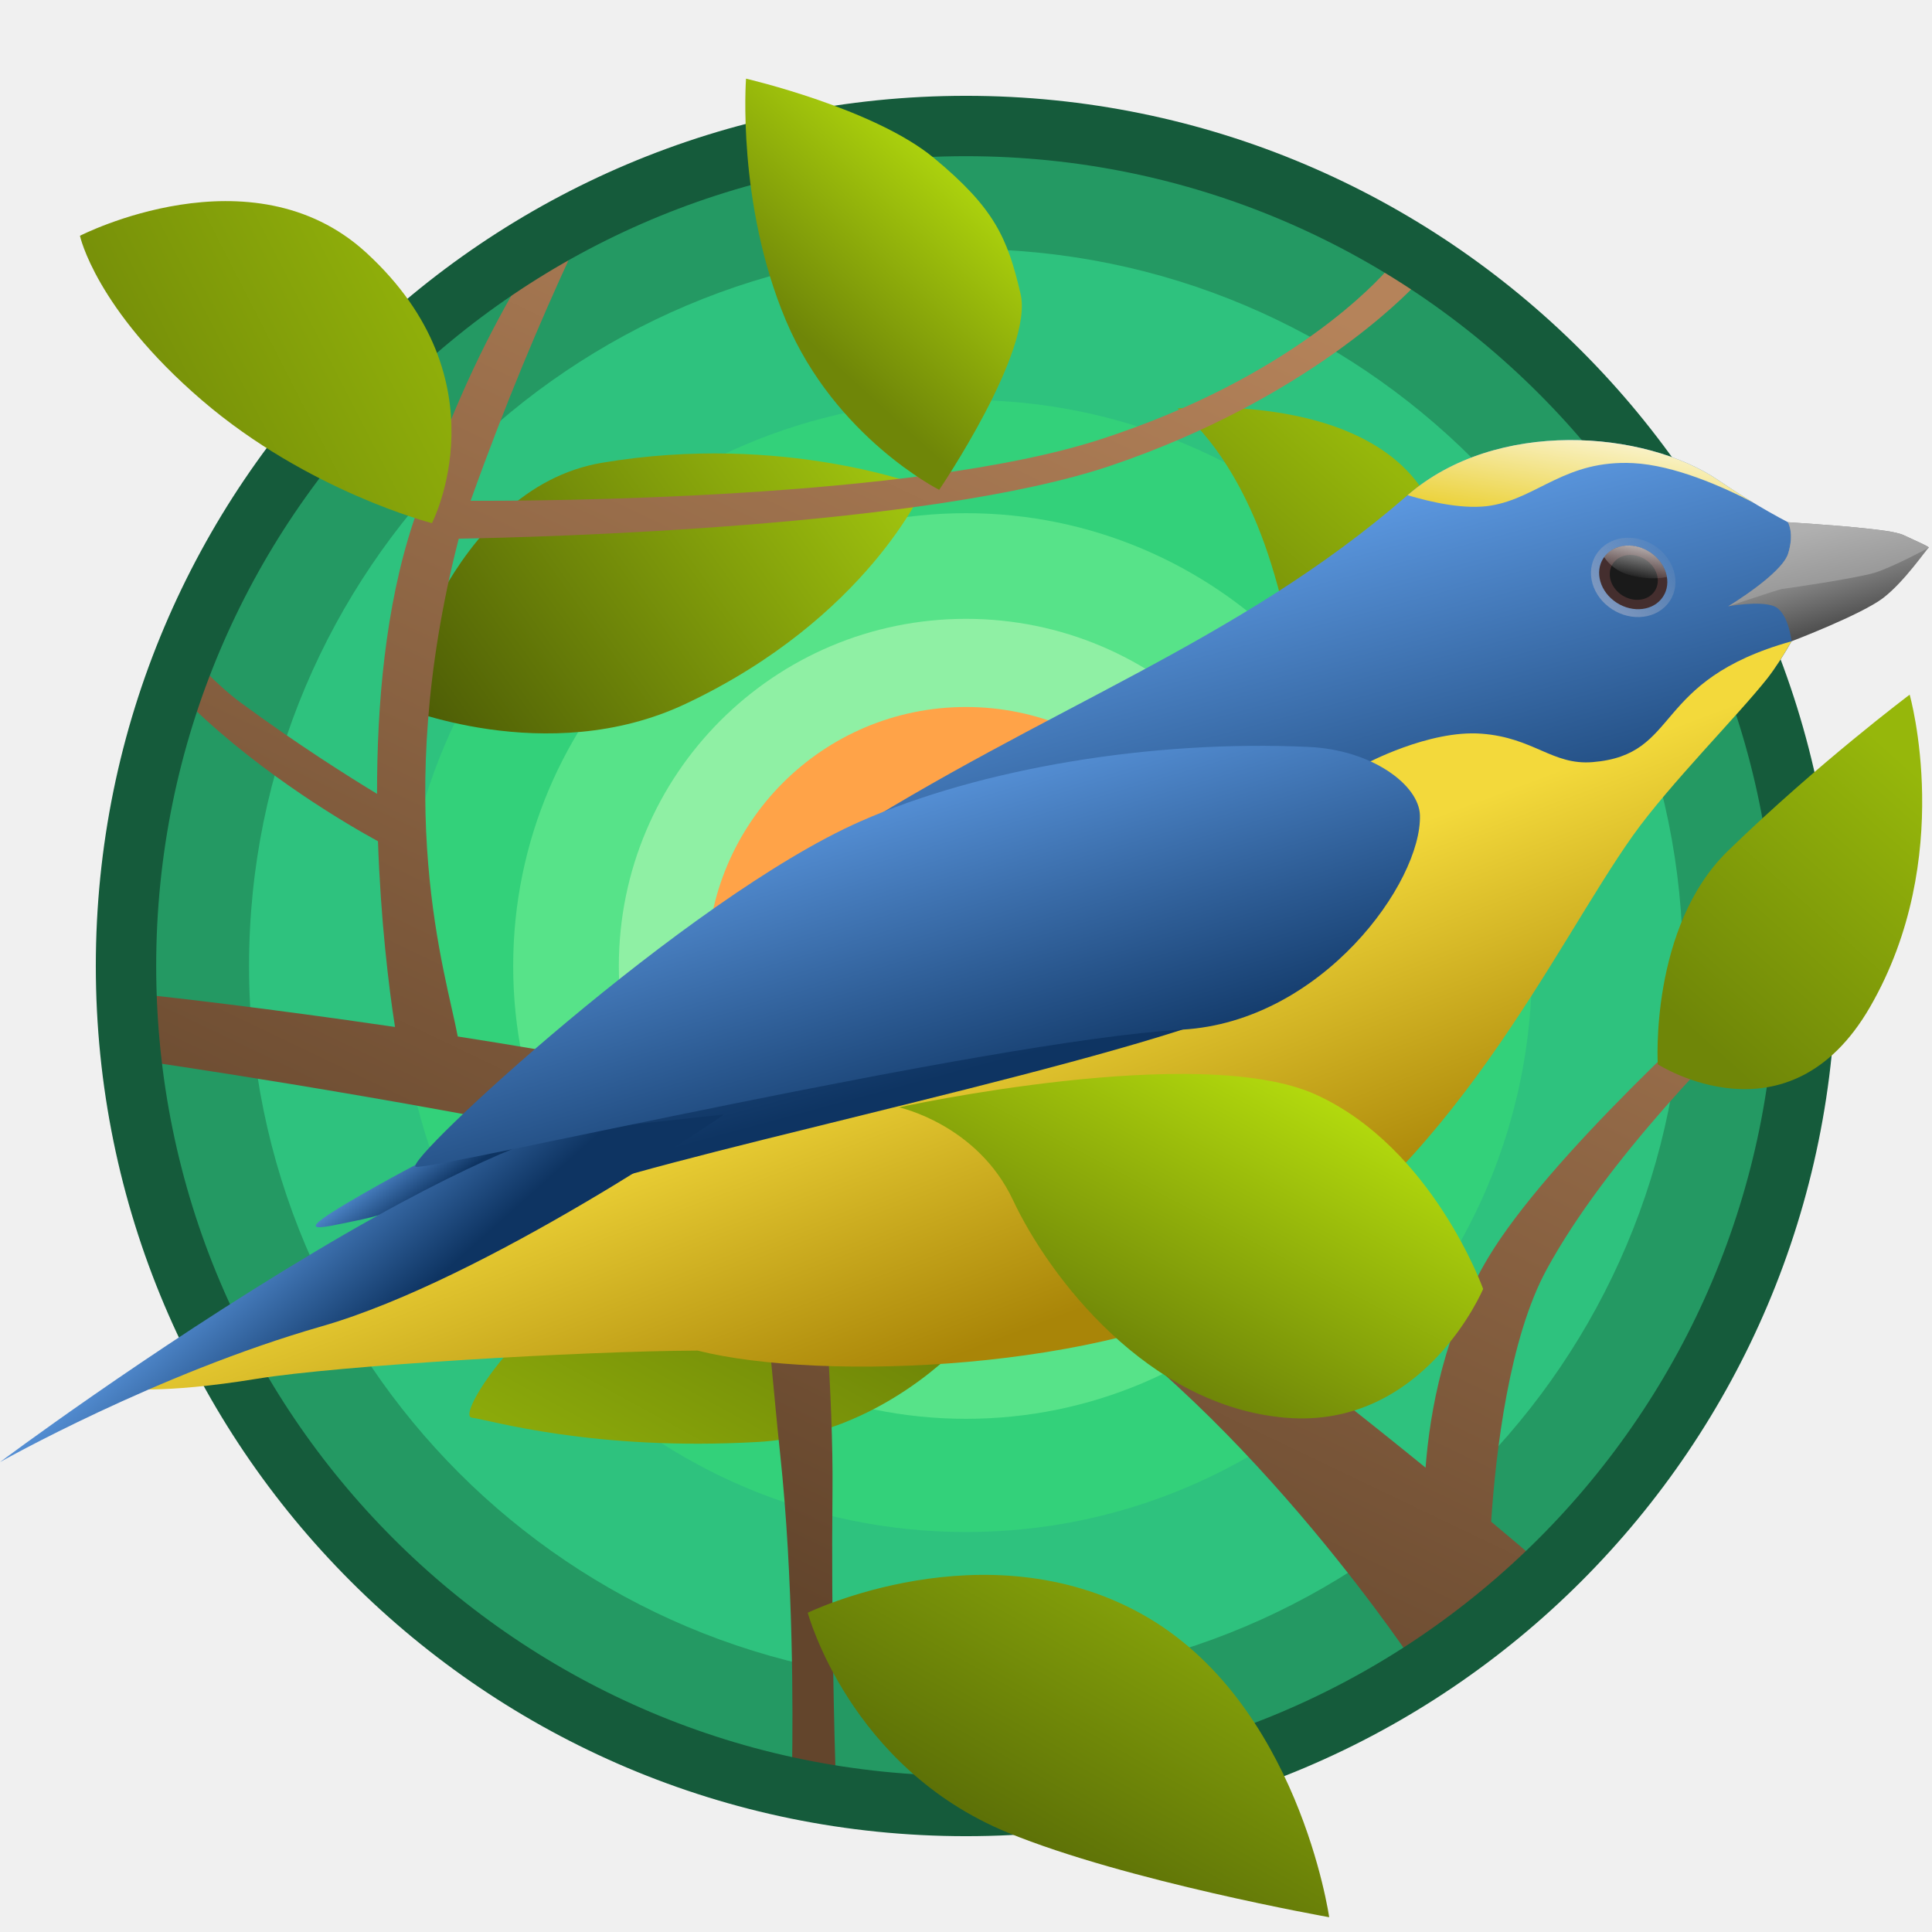
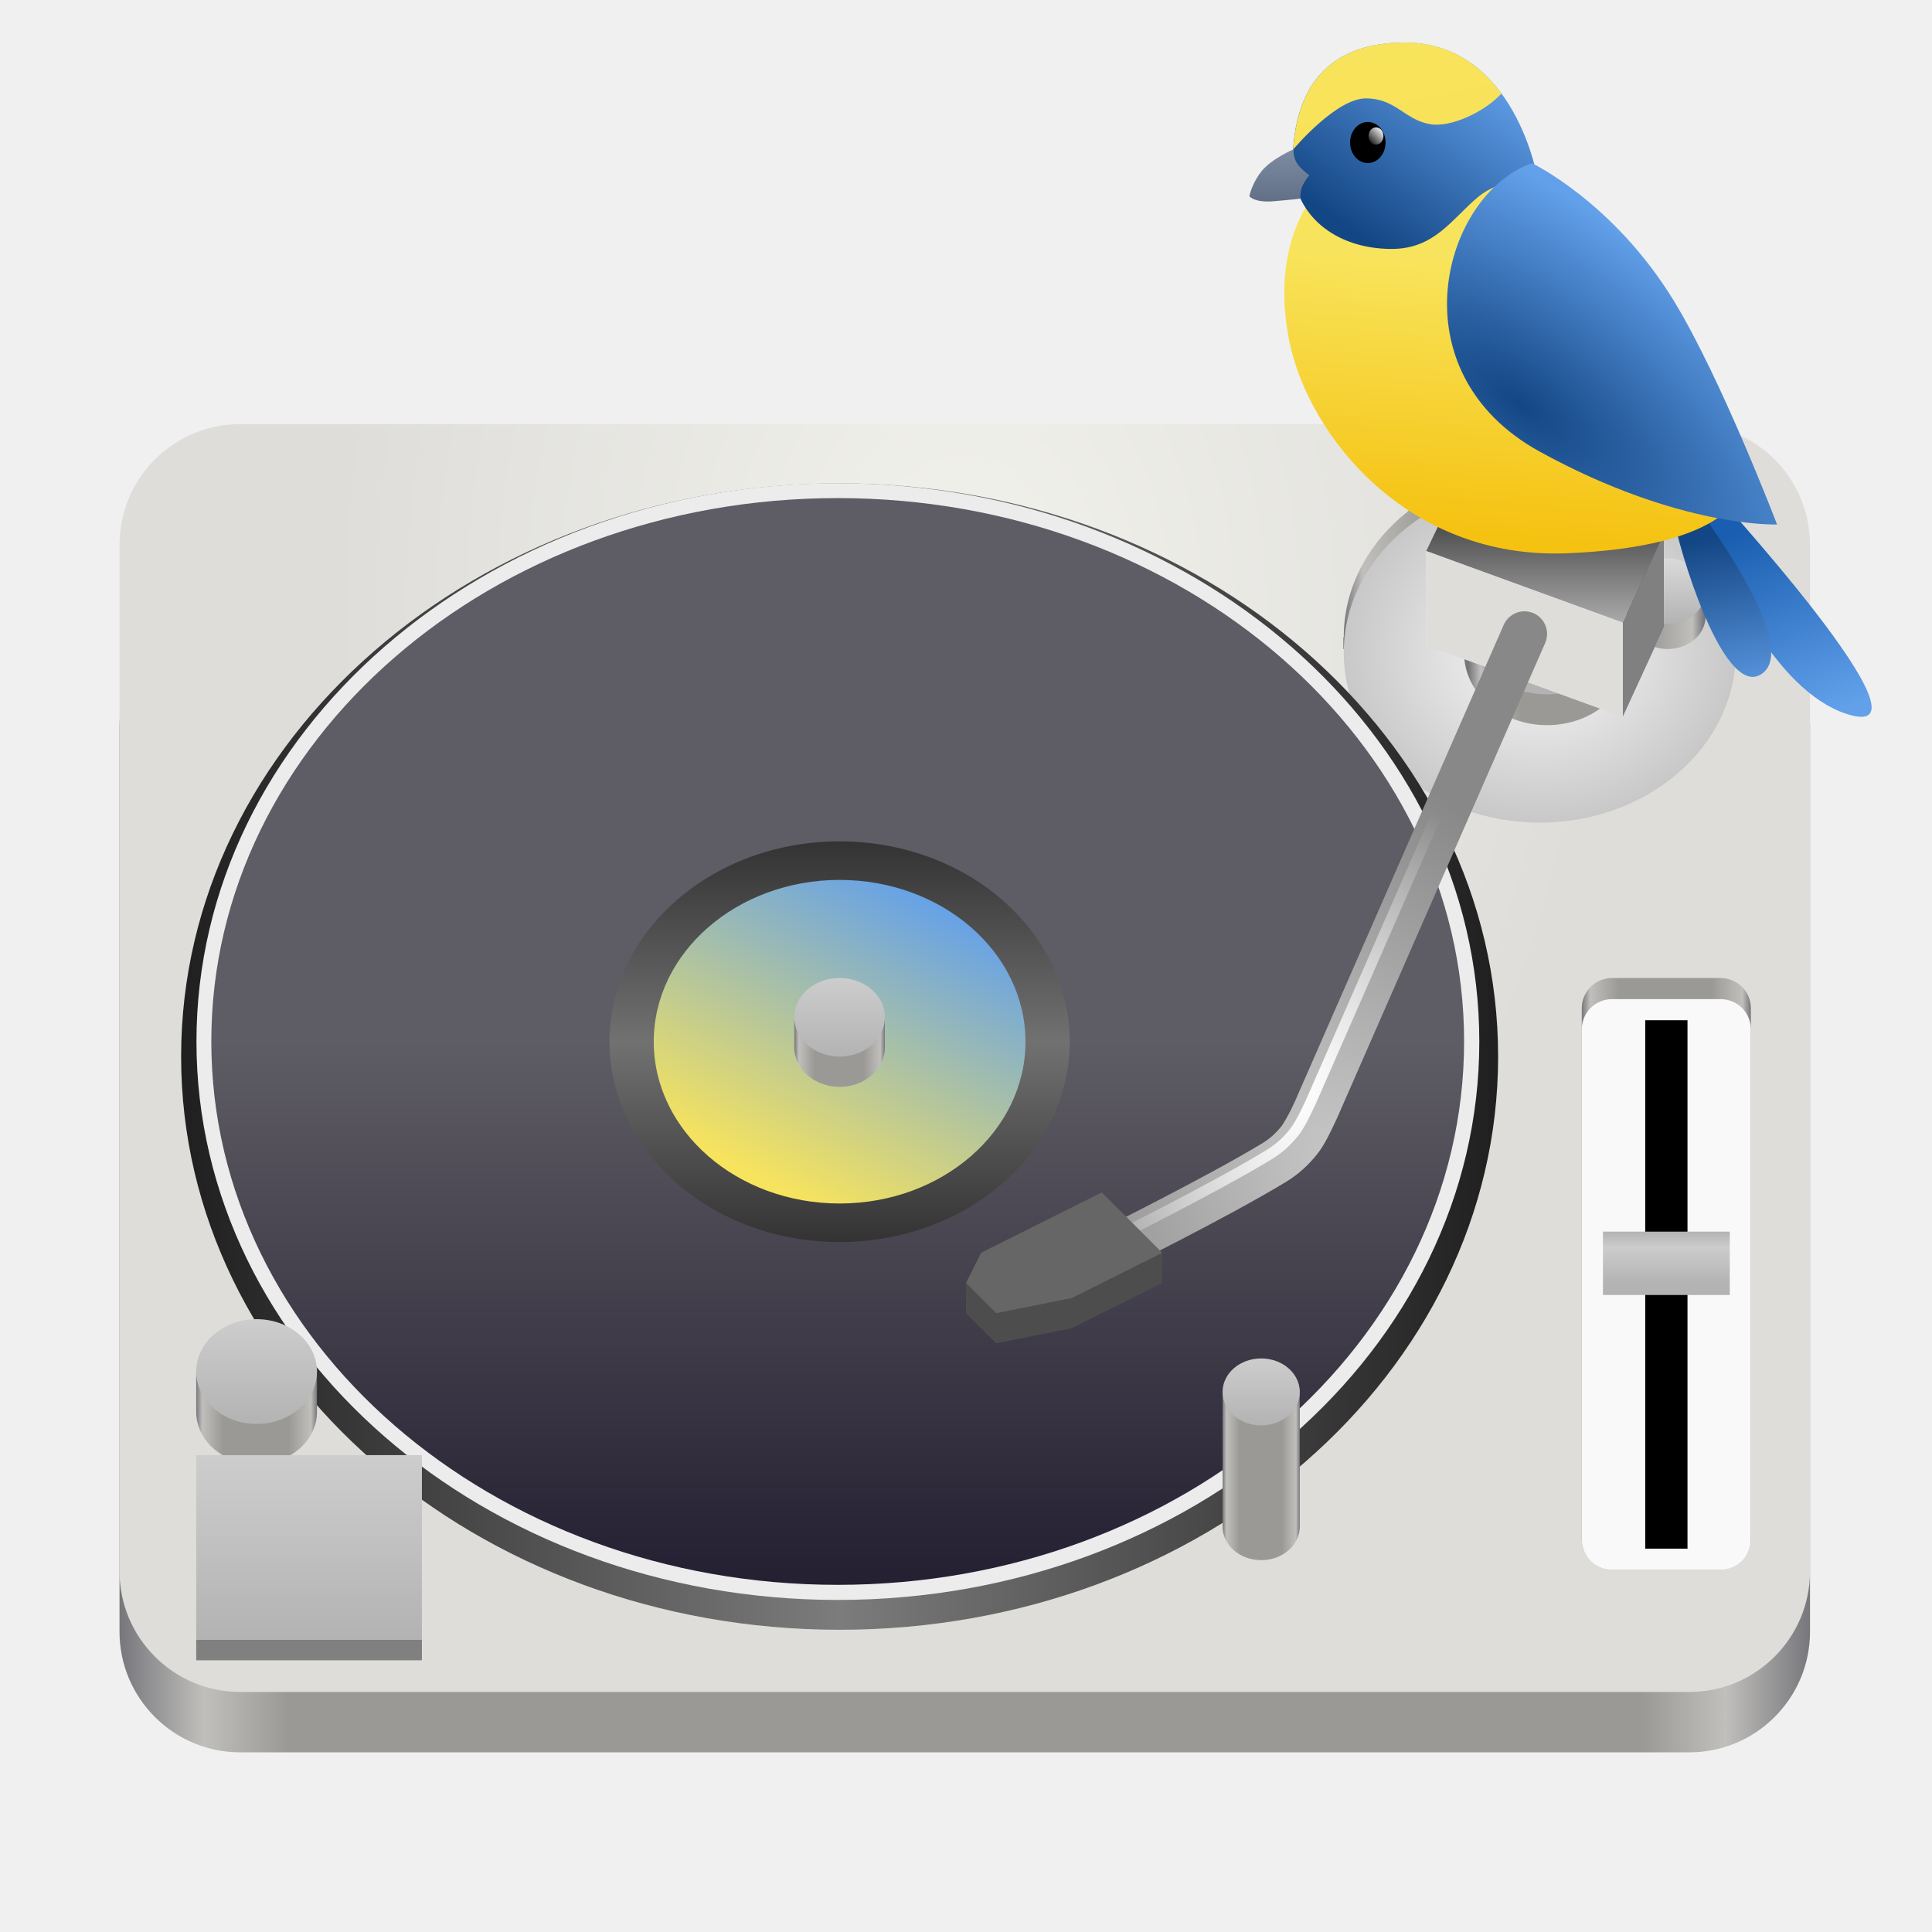
<svg xmlns="http://www.w3.org/2000/svg" xmlns:xlink="http://www.w3.org/1999/xlink" height="128px" viewBox="0 0 128 128" width="128px">
-   <linearGradient id="a" gradientUnits="userSpaceOnUse" x1="26.274" x2="54.781" y1="46.735" y2="26.232">
-     <stop offset="0" stop-color="#4b5a05" />
-     <stop offset="1" stop-color="#9fc20e" />
-   </linearGradient>
-   <linearGradient id="b" gradientUnits="userSpaceOnUse">
-     <stop offset="0" stop-color="#6f8608" />
-     <stop offset="1" stop-color="#96b70b" />
-   </linearGradient>
-   <linearGradient id="c" x1="78.011" x2="89.377" xlink:href="#b" y1="41.666" y2="28.582" />
-   <linearGradient id="d" x1="42.799" x2="30.948" xlink:href="#b" y1="79.362" y2="101.046" />
-   <linearGradient id="e" gradientTransform="matrix(0.812882 0 0 0.810828 -200.196 -44.96324)" gradientUnits="userSpaceOnUse" x1="287.578" x2="336.795" y1="174.523" y2="72.116">
-     <stop offset="0" stop-color="#63452c" />
-     <stop offset="1" stop-color="#b5835a" />
-   </linearGradient>
-   <linearGradient id="f" gradientUnits="userSpaceOnUse">
-     <stop offset="0" stop-color="#0e3462" />
-     <stop offset="1" stop-color="#62a0ea" />
-   </linearGradient>
-   <linearGradient id="g" x1="69.679" x2="61.444" xlink:href="#f" y1="69.421" y2="38.869" />
-   <linearGradient id="h" gradientUnits="userSpaceOnUse" x1="97.078" x2="98.218" y1="33.561" y2="27.258">
-     <stop offset="0" stop-color="#ecd33f" />
-     <stop offset="1" stop-color="#faf4d1" />
-   </linearGradient>
-   <linearGradient id="i" gradientUnits="userSpaceOnUse" x1="70.75" x2="62.88" y1="87.085" y2="66.194">
-     <stop offset="0" stop-color="#a98508" />
-     <stop offset="1" stop-color="#f3d93b" />
-   </linearGradient>
-   <linearGradient id="j" gradientUnits="userSpaceOnUse" x1="120.892" x2="119.897" y1="41.597" y2="38.149">
-     <stop offset="0" stop-color="#505050" />
-     <stop offset="1" stop-color="#8a8a8a" />
-   </linearGradient>
-   <linearGradient id="k" gradientUnits="userSpaceOnUse" x1="122.874" x2="122.094" y1="38.254" y2="34.598">
-     <stop offset="0" stop-color="#999999" />
-     <stop offset="1" stop-color="#b0b0b0" />
-   </linearGradient>
-   <linearGradient id="l" gradientUnits="userSpaceOnUse" x1="354.412" x2="355.494" y1="-144.493" y2="-153.372">
-     <stop offset="0" stop-color="#889ec3" />
-     <stop offset="1" stop-color="#8fa1bc" stop-opacity="0" />
-   </linearGradient>
-   <linearGradient id="m" gradientUnits="userSpaceOnUse" x1="108.497" x2="108.06" y1="36.116" y2="38.308">
-     <stop offset="0" stop-color="#f9f9f9" stop-opacity="0.631" />
-     <stop offset="1" stop-color="#f9f9f9" stop-opacity="0" />
-   </linearGradient>
-   <linearGradient id="n" x1="28.721" x2="26.149" xlink:href="#f" y1="79.202" y2="75.719" />
-   <linearGradient id="o" x1="33.801" x2="25.725" xlink:href="#f" y1="80.388" y2="71.355" />
-   <linearGradient id="p" x1="72.66" x2="65.007" xlink:href="#f" y1="72.685" y2="46.95" />
-   <linearGradient id="q" x1="0.288" x2="25.834" xlink:href="#b" y1="19.66" y2="6.576" />
-   <linearGradient id="r" gradientUnits="userSpaceOnUse" x1="49.377" x2="61.257" y1="18.832" y2="5.748">
-     <stop offset="0" stop-color="#6f8608" />
-     <stop offset="1" stop-color="#b8e10e" />
-   </linearGradient>
-   <linearGradient id="s" gradientUnits="userSpaceOnUse" x1="77.381" x2="87.186" y1="91.265" y2="72.523">
-     <stop offset="0" stop-color="#6f8608" />
-     <stop offset="1" stop-color="#b2d90d" />
-   </linearGradient>
-   <linearGradient id="t" gradientTransform="matrix(0.651063 0.492057 -0.492057 0.651063 -65.92867 -211.2871)" x1="391.489" x2="393.798" xlink:href="#b" y1="142.797" y2="114.998" />
-   <linearGradient id="u" gradientUnits="userSpaceOnUse" x1="64.738" x2="83.23" y1="127.185" y2="94.947">
-     <stop offset="0" stop-color="#506106" />
-     <stop offset="1" stop-color="#a1c40c" />
-   </linearGradient>
-   <path d="m 119.652 64 c 0 30.734 -24.918 55.652 -55.652 55.652 s -55.652 -24.918 -55.652 -55.652 s 24.918 -55.652 55.652 -55.652 s 55.652 24.918 55.652 55.652 z m 0 0" fill="#249963" />
-   <path d="m 102.176 64.176 c 0 20.988 -17.012 38 -38 38 c -20.984 0 -38 -17.012 -38 -38 c 0 -20.984 17.016 -38 38 -38 c 20.988 0 38 17.016 38 38 z m 0 0" fill="#2ec27e" />
-   <path d="m 111.5 64 c 0 26.234 -21.266 47.5 -47.5 47.5 s -47.5 -21.266 -47.5 -47.5 s 21.266 -47.5 47.5 -47.5 s 47.5 21.266 47.5 47.5 z m 0 0" fill="#2ec27e" />
-   <path d="m 101.5 64 c 0 20.711 -16.789 37.5 -37.5 37.5 s -37.5 -16.789 -37.5 -37.5 s 16.789 -37.5 37.5 -37.5 s 37.5 16.789 37.5 37.5 z m 0 0" fill="#33d17a" />
-   <path d="m 94 64 c 0 16.57 -13.43 30 -30 30 s -30 -13.43 -30 -30 s 13.43 -30 30 -30 s 30 13.43 30 30 z m 0 0" fill="#57e389" />
-   <path d="m 87 64 c 0 12.703 -10.297 23 -23 23 s -23 -10.297 -23 -23 s 10.297 -23 23 -23 s 23 10.297 23 23 z m 0 0" fill="#8ff0a4" />
-   <path d="m 81.16 64 c 0 9.477 -7.684 17.16 -17.16 17.16 s -17.16 -7.684 -17.16 -17.16 s 7.684 -17.16 17.16 -17.16 s 17.16 7.684 17.16 17.16 z m 0 0" fill="#ffa348" />
-   <path d="m 65.449 64 c 0 0.801 -0.648 1.449 -1.449 1.449 c -0.801 0 -1.449 -0.648 -1.449 -1.449 s 0.648 -1.449 1.449 -1.449 c 0.801 0 1.449 0.648 1.449 1.449 z m 0 0" stroke="#000000" stroke-linecap="square" stroke-width="0.518" />
-   <path d="m 26.273 46.734 s 3.383 -14.359 13.633 -16.078 c 12.051 -2.023 21.316 1.594 21.316 1.594 s -3.77 8.707 -15.801 14.383 c -9.211 4.344 -19.148 0.102 -19.148 0.102 z m 0 0" fill="url(#a)" />
-   <path d="m 78.012 27.062 s 3.605 2.449 6.008 9.68 c 2.402 7.234 3.883 19.605 3.883 19.605 s 8.805 -7.82 7.844 -19.359 c -0.961 -11.539 -17.734 -9.926 -17.734 -9.926 z m 0 0" fill="url(#c)" />
-   <path d="m 63.734 89.012 s -9.555 -10.441 -18.664 -7.379 c -9.105 3.062 -15.012 12.133 -13.82 12.289 c 1.188 0.152 8.051 2.238 19.004 1.609 c 8.059 -0.461 13.48 -6.52 13.48 -6.52 z m 0 0" fill="url(#d)" />
-   <path d="m 37.844 16.848 c -1.258 0.699 -2.488 1.441 -3.684 2.234 c -2.035 3.574 -4.289 7.977 -6.797 15.574 c -1.832 5.555 -2.391 12.02 -2.383 17.938 c -1.723 -1.043 -5.246 -3.25 -9.07 -6.07 c -0.777 -0.578 -1.551 -1.285 -2.309 -2.047 c -0.309 0.785 -0.574 1.59 -0.844 2.391 c 4.723 4.539 10.344 7.809 12.285 8.867 c 0.176 5.141 0.707 9.641 1.129 12.305 c -8.816 -1.293 -15.047 -1.98 -16.219 -2.105 c 0.051 1.508 0.16 3.004 0.332 4.477 c 2.781 0.41 21.746 3.25 37.547 6.906 c 2.766 3.172 2.973 10.75 3.855 18.996 c 0.891 8.316 0.844 17.34 0.793 20.625 c 0.949 0.207 1.91 0.391 2.879 0.551 c -0.062 -2.086 -0.293 -10.09 -0.203 -18.762 c 0.059 -5.836 -0.633 -15.609 -1.312 -19.871 c 3.977 1.098 7.562 2.262 10.355 3.473 c 14.188 6.152 26.973 24.191 29.141 27.344 c 2.961 -1.895 5.727 -4.066 8.258 -6.484 c -0.762 -0.652 -1.109 -0.961 -2.805 -2.375 c 0.316 -4.695 1.195 -12.152 3.68 -16.715 c 3.922 -7.203 11.699 -15.09 15.836 -19.027 c 0.008 -0.316 0.027 -0.629 0.027 -0.945 c 0 -0.539 -0.027 -1.066 -0.043 -1.602 c -5 4.406 -15.738 14.234 -19.664 20.746 c -2.926 4.855 -3.895 10.215 -4.18 13.965 c -7.59 -6.18 -18.508 -14.656 -26.586 -19.129 c -7.336 -4.059 -23.859 -7.305 -37.535 -9.438 c -0.781 -4.199 -4.457 -15.312 0.051 -32.926 c 0.004 -0.02 0.012 -0.039 0.016 -0.055 c 5.344 -0.094 31.133 -0.75 43.215 -4.844 c 12.883 -4.367 19.57 -11.328 20.18 -11.98 c -0.582 -0.379 -1.168 -0.754 -1.766 -1.113 c -0.715 0.832 -6.504 7.289 -19.188 11.379 c -12.34 3.98 -37.27 4.062 -41.656 4.047 c 2.309 -6.457 4.586 -11.828 6.664 -16.328 z m 0 0" fill="url(#e)" />
-   <path d="m 119.652 64 c 0 30.734 -24.918 55.652 -55.652 55.652 s -55.652 -24.918 -55.652 -55.652 s 24.918 -55.652 55.652 -55.652 s 55.652 24.918 55.652 55.652 z m 0 0" fill="none" stroke="#155b3b" stroke-linecap="square" stroke-width="4" />
-   <path d="m 55.156 55.883 c -18.871 12.086 -33.711 29.957 -33.711 29.957 s 16.004 -1.578 23.387 1.133 c 7.387 2.707 12.984 2.699 25.918 0.113 c 12.031 -2.406 18.727 -7.094 24.77 -13.367 c 6.043 -6.27 8.105 -15.48 10.793 -18.684 c 3.008 -3.594 8.898 -7.695 10.77 -10.082 c 2.285 -2.91 4.723 -8.875 4.723 -8.875 s -3.047 -0.918 -7.949 -4.258 c -4.879 -3.324 -14.742 -4.109 -20.613 0.996 c -11.301 9.832 -23.949 14.016 -38.086 23.066 z m 0 0" fill="url(#g)" />
-   <path d="m 103.922 29.156 c -3.805 0.027 -7.73 1.105 -10.664 3.652 c 1.656 0.496 3.844 0.973 5.543 0.684 c 3.125 -0.531 4.918 -3.031 9.402 -2.809 c 2.734 0.141 5.938 1.559 8.023 2.648 c -0.734 -0.441 -1.512 -0.926 -2.371 -1.512 c -2.438 -1.66 -6.125 -2.688 -9.934 -2.664 z m 14.508 5.43 c 0.004 0 0.023 0.012 0.023 0.012 c -0.008 -0.004 -0.016 -0.012 -0.023 -0.012 z m 0 0" fill="url(#h)" />
-   <path d="m 118.691 42.488 c -9.367 2.625 -7.262 7.512 -13.168 8.004 c -2.676 0.223 -3.895 -1.621 -7.371 -1.883 c -3.477 -0.266 -7.695 2.008 -7.695 2.008 s 3.176 1.02 2.977 3.863 c -0.203 2.84 -3.488 7.68 -8.922 11.219 c -5.438 3.535 -33.883 9.379 -44.746 12.684 c -10.809 3.289 -18.207 7.41 -18.277 7.449 c 0 0 -0.004 0.004 -0.008 0.008 c 0.027 0 1.211 0.031 2.824 0.09 c -1.754 0.57 -5.094 1.652 -5.094 1.652 l -11.086 4.383 s 2.465 0.434 8.918 -0.621 c 5.273 -0.863 21.445 -1.832 29.176 -1.863 c 8.254 2.082 27.164 1.305 36.746 -4.18 c 13.305 -7.609 19.977 -22.582 25.238 -29.969 c 2.41 -3.379 7.004 -7.992 8.879 -10.379 c 0.539 -0.688 1.086 -1.555 1.609 -2.465 z m 0 0" fill="url(#i)" />
-   <path d="m 118.453 34.598 s 3.242 0.211 4.578 0.352 c 1.332 0.141 2.574 0.254 3.141 0.527 c 0.562 0.273 1.734 0.77 1.613 0.812 c -0.117 0.043 -1.578 2.223 -3.02 3.328 c -1.441 1.105 -6.07 2.871 -6.07 2.871 s -0.207 -1.977 -1.191 -2.336 c -0.98 -0.359 -3 0.016 -3 0.016 s 3.535 -2.125 3.965 -3.492 c 0.426 -1.367 -0.016 -2.078 -0.016 -2.078 z m 0 0" fill="url(#j)" />
-   <path d="m 118.453 34.598 s 0.441 0.711 0.016 2.078 c -0.43 1.367 -3.965 3.492 -3.965 3.492 s 3.434 -1.145 3.543 -1.145 c 0.113 0 4.926 -0.707 6.141 -1.074 c 1.215 -0.371 3.598 -1.66 3.598 -1.66 v -0.02 c -0.074 -0.105 -1.098 -0.543 -1.613 -0.793 c -0.566 -0.273 -1.809 -0.383 -3.141 -0.527 c -1.336 -0.141 -4.578 -0.352 -4.578 -0.352 z m 0 0" fill="url(#k)" />
-   <path d="m 357.829 -148.931 c -0.001 1.356 -1.286 2.458 -2.88 2.459 c -1.586 0.001 -2.877 -1.102 -2.872 -2.461 c -0.002 -1.359 1.286 -2.458 2.873 -2.459 c 1.593 -0 2.88 1.099 2.879 2.461 z m 0 0" fill="none" stroke="url(#l)" stroke-linecap="round" stroke-width="1.3" transform="matrix(0.644715 0.500345 -0.523894 0.62573 -198.6635 -46.15228)" />
-   <path d="m 110.059 39.695 c -0.711 0.848 -2.117 0.895 -3.145 0.098 c -1.023 -0.793 -1.277 -2.129 -0.562 -2.977 c 0.711 -0.852 2.117 -0.895 3.141 -0.102 c 1.027 0.797 1.281 2.129 0.566 2.98 z m 0 0" fill="#442e2e" />
-   <path d="m 109.547 39.27 c -0.5 0.598 -1.492 0.629 -2.215 0.07 c -0.719 -0.562 -0.898 -1.5 -0.398 -2.102 c 0.504 -0.598 1.496 -0.629 2.215 -0.07 c 0.723 0.562 0.902 1.5 0.398 2.102 z m 0 0" fill="#1a1a1a" />
-   <path d="m 107.965 36.145 c -0.648 -0.023 -1.238 0.219 -1.609 0.664 c -0.027 0.035 -0.051 0.07 -0.074 0.105 c 0.293 0.445 0.832 0.977 1.797 1.219 c 1.035 0.258 1.848 0.199 2.355 0.098 c -0.094 -0.578 -0.434 -1.129 -0.941 -1.52 c -0.445 -0.348 -0.988 -0.547 -1.527 -0.566 z m 0 0" fill="url(#m)" />
-   <path d="m 35.066 73.918 c -0.926 -0.074 -6.098 2.344 -11.062 5.199 c -4.965 2.855 -3.164 2.328 -0.023 1.672 c 3.137 -0.652 8.699 -3.23 10.211 -4.391 c 1.516 -1.156 0.875 -2.48 0.875 -2.48 z m 0 0" fill="url(#n)" />
-   <path d="m 36.973 75.035 s -4.941 1.223 -16.129 7.91 c -11.191 6.688 -20.844 13.922 -20.844 13.922 s 10.348 -5.852 21.312 -8.996 c 10.965 -3.148 26.652 -14.031 26.652 -14.031 z m 0 0" fill="url(#o)" />
-   <path d="m 86.738 49.488 c 4.16 0.199 7.277 2.516 7.336 4.52 c 0.133 4.426 -6.48 13.672 -15.746 14.207 c -12.801 0.738 -49.859 9.387 -50.781 9.086 c -0.918 -0.301 17.961 -17.805 29.441 -22.875 c 7.93 -3.504 19.289 -5.43 29.75 -4.938 z m 0 0" fill="url(#p)" />
-   <path d="m 28.617 34.66 s -8.207 -2.098 -15.25 -8.152 c -7.043 -6.055 -8.07 -10.887 -8.07 -10.887 s 11.367 -5.848 18.965 1.117 c 9.254 8.48 4.355 17.922 4.355 17.922 z m 0 0" fill="url(#q)" />
-   <path d="m 62.223 32.453 s -6.887 -3.473 -10.152 -11.215 c -3.27 -7.746 -2.645 -16.027 -2.645 -16.027 s 8.504 1.973 12.461 5.266 c 3.961 3.293 4.859 5.238 5.73 9.004 c 0.867 3.766 -5.395 12.973 -5.395 12.973 z m 0 0" fill="url(#r)" />
-   <path d="m 98.262 85.395 s -3.348 -9.352 -11.074 -12.871 c -7.73 -3.52 -27.633 0.84 -27.633 0.84 s 5.199 1.117 7.566 6.16 c 2.371 5.047 8.906 13.648 18.074 14.406 c 9.164 0.758 13.066 -8.535 13.066 -8.535 z m 0 0" fill="url(#s)" />
-   <path d="m 109.832 70.512 s -0.551 -9.105 4.672 -14.164 c 6.008 -5.82 12.016 -10.324 12.016 -10.324 s 3.078 10.805 -2.621 20.684 c -5.414 9.383 -14.066 3.805 -14.066 3.805 z m 0 0" fill="url(#t)" />
-   <path d="m 53.516 106.848 s 11.707 -5.695 22.105 0.074 c 10.402 5.773 12.441 20.098 12.441 20.098 s -13.445 -2.383 -21.289 -5.602 c -10.508 -4.316 -13.258 -14.57 -13.258 -14.57 z m 0 0" fill="url(#u)" />
+   <defs>
+     <filter id="a" height="100%" width="100%" x="0%" y="0%">
+       <feColorMatrix color-interpolation-filters="sRGB" values="0 0 0 0 1 0 0 0 0 1 0 0 0 0 1 0 0 0 -1 1" />
+     </filter>
+     <filter id="b" height="100%" width="100%" x="0%" y="0%">
+       <feImage height="153.6" result="source" width="153.6" xlink:href="#O" />
+       <feImage height="153.6" result="destination" width="153.6" xlink:href="#P" />
+       <feBlend color-interpolation-filters="sRGB" in="source" in2="destination" mode="lighten" />
+     </filter>
+     <filter id="c" height="100%" width="100%" x="0%" y="0%">
+       <feImage height="153.6" result="source" width="153.6" xlink:href="#Q" />
+       <feImage height="153.6" result="destination" width="153.6" xlink:href="#R" />
+       <feComposite color-interpolation-filters="sRGB" in="source" in2="destination" k1="0" k2="1" k3="1" k4="0" operator="arithmetic" />
+     </filter>
+     <linearGradient id="d" gradientUnits="userSpaceOnUse" x1="7.919" x2="119.919" y1="116.098" y2="116.098">
+       <stop offset="0" stop-color="#77767b" />
+       <stop offset="0.05" stop-color="#c0bfbc" />
+       <stop offset="0.1" stop-color="#9a9996" />
+       <stop offset="0.9" stop-color="#9a9996" />
+       <stop offset="0.95" stop-color="#c0bfbc" />
+       <stop offset="1" stop-color="#77767b" />
+     </linearGradient>
+     <radialGradient id="e" cx="-370.649" cy="181.101" gradientTransform="matrix(0.0014416 1.016108 -0.749999 0.0009234 200.2789 416.5498)" gradientUnits="userSpaceOnUse" r="56">
+       <stop offset="0" stop-color="#f2f2ec" />
+       <stop offset="1" stop-color="#deddda" />
+     </radialGradient>
+     <linearGradient id="f" gradientUnits="userSpaceOnUse">
+       <stop offset="0" stop-color="#77767b" />
+       <stop offset="0.05" stop-color="#c0bfbc" />
+       <stop offset="0.223" stop-color="#9a9996" />
+       <stop offset="0.764" stop-color="#9a9996" />
+       <stop offset="0.95" stop-color="#c0bfbc" />
+       <stop offset="1" stop-color="#77767b" />
+     </linearGradient>
+     <linearGradient id="g" x1="89" x2="115" xlink:href="#f" y1="43" y2="43" />
+     <radialGradient id="h" cx="110.794" cy="230.28" gradientTransform="matrix(-0.00000111 -0.867471 1 0 -128.2668 139.3451)" gradientUnits="userSpaceOnUse" r="12.985">
+       <stop offset="0" stop-color="#f9f9f9" />
+       <stop offset="1" stop-color="#c8c8c8" />
+     </radialGradient>
+     <linearGradient id="i" gradientUnits="userSpaceOnUse" x1="12" x2="99.253" y1="70" y2="70">
+       <stop offset="0" stop-color="#1f1f1f" />
+       <stop offset="0.5" stop-color="#7c7c7c" />
+       <stop offset="1" stop-color="#1f1f1f" />
+     </linearGradient>
+     <linearGradient id="j" gradientUnits="userSpaceOnUse" x1="55.5" x2="55.5" y1="105" y2="33">
+       <stop offset="0" stop-color="#241f31" />
+       <stop offset="0.5" stop-color="#5e5c64" />
+     </linearGradient>
+     <linearGradient id="k" x1="97.298" x2="112.897" xlink:href="#f" y1="44.172" y2="44.172" />
+     <linearGradient id="l" gradientUnits="userSpaceOnUse" x1="110.5" x2="110.5" y1="41.333" y2="36.996">
+       <stop offset="0" stop-color="#b3b3b3" />
+       <stop offset="1" stop-color="#dadada" />
+     </linearGradient>
+     <linearGradient id="m" x1="13" x2="21" xlink:href="#f" y1="90.868" y2="90.868" />
+     <linearGradient id="n" gradientUnits="userSpaceOnUse">
+       <stop offset="0" stop-color="#b3b3b3" />
+       <stop offset="1" stop-color="#cdcdcd" />
+     </linearGradient>
+     <linearGradient id="o" x1="17" x2="17" xlink:href="#n" y1="94.338" y2="87.398" />
+     <linearGradient id="p" gradientUnits="userSpaceOnUse" x1="55.627" x2="55.627" y1="55.742" y2="82.289">
+       <stop offset="0" stop-color="#333333" />
+       <stop offset="0.5" stop-color="#717171" />
+       <stop offset="1" stop-color="#333333" />
+     </linearGradient>
+     <linearGradient id="q" gradientUnits="userSpaceOnUse" x1="49.801" x2="60.405" y1="78" y2="58.298">
+       <stop offset="0" stop-color="#f8e45c" />
+       <stop offset="1" stop-color="#62a0ea" />
+     </linearGradient>
+     <linearGradient id="r" x1="52.627" x2="58.627" xlink:href="#f" y1="70.879" y2="70.879" />
+     <linearGradient id="s" x1="55.627" x2="55.627" xlink:href="#n" y1="70" y2="64.795" />
+     <linearGradient id="t" x1="104.798" x2="116" xlink:href="#f" y1="69.17" y2="69.17" />
+     <linearGradient id="u" gradientUnits="userSpaceOnUse" x1="109.677" x2="109.677" y1="81.597" y2="85.798">
+       <stop offset="0" stop-color="#b3b3b3" />
+       <stop offset="0.25" stop-color="#cccccc" />
+       <stop offset="0.82" stop-color="#b3b3b3" />
+     </linearGradient>
+     <linearGradient id="v" x1="20.476" x2="20.476" xlink:href="#n" y1="108.641" y2="96.407" />
+     <linearGradient id="w" gradientUnits="userSpaceOnUse" x1="107.51" x2="107.51" y1="34.367" y2="41.248">
+       <stop offset="0" stop-color="#474747" />
+       <stop offset="1" stop-color="#aaaaaa" />
+     </linearGradient>
+     <linearGradient id="x" gradientUnits="userSpaceOnUse" x1="116.596" x2="121.156" y1="34.747" y2="47.285">
+       <stop offset="0" stop-color="#195eb0" />
+       <stop offset="1" stop-color="#62a0ea" />
+     </linearGradient>
+     <linearGradient id="y" gradientUnits="userSpaceOnUse">
+       <stop offset="0" stop-color="#134684" />
+       <stop offset="1" stop-color="#62a0ea" />
+     </linearGradient>
+     <linearGradient id="z" x1="112.037" x2="114.317" xlink:href="#y" y1="35.887" y2="47.285" />
+     <linearGradient id="A" gradientUnits="userSpaceOnUse" x1="99.253" x2="100.639" y1="35.512" y2="17.65">
+       <stop offset="0" stop-color="#f5c211" />
+       <stop offset="1" stop-color="#f8e45c" />
+     </linearGradient>
+     <linearGradient id="B" x1="91.707" x2="99.61" xlink:href="#y" y1="16.694" y2="5.096" />
+     <radialGradient id="C" cx="248.711" cy="374.61" gradientTransform="matrix(0.671712 0.483105 -0.208018 0.289229 11.50251 -201.7337)" r="37.281" xlink:href="#y" />
+     <linearGradient id="D" gradientUnits="userSpaceOnUse" x1="84.183" x2="84.183" y1="13.326" y2="10.191">
+       <stop offset="0" stop-color="#617086" />
+       <stop offset="1" stop-color="#7b8aa0" />
+     </linearGradient>
+     <linearGradient id="E" gradientUnits="userSpaceOnUse" x1="93.819" x2="91.399" y1="13.775" y2="2.935">
+       <stop offset="0.5" stop-color="#f8e259" />
+       <stop offset="1" stop-color="#f8e45c" />
+     </linearGradient>
+     <linearGradient id="F" gradientUnits="userSpaceOnUse">
+       <stop offset="0" stop-color="#ffffff" />
+       <stop offset="1" stop-color="#ffffff" stop-opacity="0" />
+     </linearGradient>
+     <linearGradient id="G" x1="91.658" x2="90.674" xlink:href="#F" y1="8.615" y2="9.578" />
+     <radialGradient id="H" cx="89.643" cy="245.322" gradientTransform="matrix(-1.162742 -1.831339 1.208355 -0.767346 -102.5624 430.4133)" gradientUnits="userSpaceOnUse" r="15.355">
+       <stop offset="0" stop-color="#c9c9c9" />
+       <stop offset="1" stop-color="#888888" />
+     </radialGradient>
+     <radialGradient id="I" cx="85.893" cy="241.373" gradientTransform="matrix(0.852795 0.34615 -0.551499 1.358702 154.0125 -269.1279)" r="14.205" xlink:href="#F" />
+     <clipPath id="J">
+       <rect height="152" width="192" />
+     </clipPath>
+     <g id="K">
+       <rect fill="none" height="153.6" width="153.6" />
+       <rect fill="#ffffff" height="153.6" width="153.6" />
+     </g>
+     <mask id="L">
+       <use xlink:href="#K" />
+     </mask>
+     <mask id="M">
+       <use filter="url(#a)" xlink:href="#K" />
+     </mask>
+     <mask id="N">
+       <rect fill="#ffffff" height="153.6" width="153.6" />
+     </mask>
+     <g id="O" mask="url(#N)">
+       <g clip-path="url(#J)" transform="matrix(1 0 0 1 4.8 -3.2)">
+         <path d="m 108.531 57.152 c -0.086 0.035 -0.156 0.102 -0.191 0.188 l -13.734 31.344 s -0.16 0.375 -0.387 0.832 c -0.227 0.453 -0.52 0.996 -0.738 1.273 c -0.43 0.547 -0.961 1.035 -1.551 1.391 c -3.766 2.297 -11.137 5.945 -11.137 5.945 c -0.172 0.086 -0.242 0.293 -0.156 0.469 c 0.086 0.172 0.297 0.242 0.469 0.156 c 0 0 7.359 -3.637 11.191 -5.973 c 0.668 -0.406 1.254 -0.949 1.73 -1.559 c 0.293 -0.371 0.586 -0.922 0.816 -1.395 c 0.234 -0.469 0.402 -0.859 0.402 -0.859 l 0.004 -0.004 l 13.73 -31.344 c 0.078 -0.176 -0.004 -0.383 -0.18 -0.461 c -0.086 -0.035 -0.18 -0.035 -0.27 -0.004 z m 0 0" fill="url(#I)" />
+       </g>
+     </g>
+     <g id="P" transform="matrix(1 0 0 1 12.8 12.8)">
+       <path d="m 15.918 40.098 h 96 c 4.418 0 8 3.582 8 8 v 60 c 0 4.418 -3.582 8 -8 8 h -96 c -4.418 0 -8 -3.582 -8 -8 v -60 c 0 -4.418 3.582 -8 8 -8 z m 0 0" fill="url(#d)" />
+       <path d="m 15.918 28.098 h 96 c 4.418 0 8 3.582 8 8 v 68 c 0 4.418 -3.582 8 -8 8 h -96 c -4.418 0 -8 -3.582 -8 -8 v -68 c 0 -4.418 3.582 -8 8 -8 z m 0 0" fill="url(#e)" />
+       <path d="m 102.012 30.949 c -7.172 0 -12.988 5.047 -12.984 11.27 h -0.027 v 0.781 h 26 v -0.781 c 0.004 -6.223 -5.812 -11.27 -12.988 -11.27 z m 0 0" fill="url(#g)" />
+       <path d="m 114.996 43.234 c 0 6.223 -5.812 11.266 -12.984 11.266 s -12.984 -5.043 -12.984 -11.266 s 5.812 -11.266 12.984 -11.266 s 12.984 5.043 12.984 11.266 z m 0 0" fill="url(#h)" />
+       <path d="m 99.254 70 c 0 20.973 -19.531 37.977 -43.629 37.977 c -24.094 0 -43.625 -17.004 -43.625 -37.977 s 19.531 -37.977 43.625 -37.977 c 24.098 0 43.629 17.004 43.629 37.977 z m 0 0" fill="url(#i)" />
+       <path d="m 98.008 69.012 c 0 20.426 -19.027 36.988 -42.496 36.988 s -42.496 -16.562 -42.496 -36.988 c 0 -20.43 19.027 -36.992 42.496 -36.992 s 42.496 16.562 42.496 36.992 z m 0 0" fill="#ececec" />
+       <path d="m 97 69 c 0 19.883 -18.582 36 -41.5 36 s -41.5 -16.117 -41.5 -36 s 18.582 -36 41.5 -36 s 41.5 16.117 41.5 36 z m 0 0" fill="url(#j)" />
+       <path d="m 110.5 38.664 c -0.582 0 -1.148 0.176 -1.594 0.5 h -0.906 v 1.668 c 0 1.195 1.121 2.168 2.5 2.168 s 2.5 -0.973 2.5 -2.168 v -1.668 h -0.902 c -0.449 -0.324 -1.016 -0.5 -1.598 -0.5 z m 0 0" fill="url(#k)" />
+       <path d="m 113 39.164 c 0 1.199 -1.121 2.168 -2.5 2.168 s -2.5 -0.969 -2.5 -2.168 c 0 -1.199 1.121 -2.168 2.5 -2.168 s 2.5 0.969 2.5 2.168 z m 0 0" fill="url(#l)" />
+       <path d="m 17 90.07 c -0.934 0.004 -1.836 0.285 -2.551 0.805 h -1.449 v 2.664 c 0 1.918 1.793 3.469 4 3.469 s 4 -1.551 4 -3.469 v -2.664 h -1.441 c -0.719 -0.52 -1.625 -0.805 -2.559 -0.805 z m 0 0" fill="url(#m)" />
+       <path d="m 21 90.867 c 0 1.918 -1.789 3.473 -4 3.473 s -4 -1.555 -4 -3.473 c 0 -1.914 1.789 -3.469 4 -3.469 s 4 1.555 4 3.469 z m 0 0" fill="url(#o)" />
+       <path d="m 102.5 38.504 c -1.281 0 -2.523 0.391 -3.508 1.102 h -1.992 v 3.668 c 0 2.633 2.465 4.77 5.5 4.77 s 5.5 -2.137 5.5 -4.77 v -3.668 h -1.984 c -0.988 -0.711 -2.23 -1.102 -3.516 -1.102 z m 0 0" fill="url(#k)" />
+       <path d="m 108 41.23 c 0 2.633 -2.461 4.77 -5.5 4.77 s -5.5 -2.137 -5.5 -4.77 c 0 -2.637 2.461 -4.773 5.5 -4.773 s 5.5 2.137 5.5 4.773 z m 0 0" fill="#b3b3b3" />
+       <path d="m 70.875 69.016 c 0 7.332 -6.828 13.273 -15.25 13.273 c -8.418 0 -15.246 -5.941 -15.246 -13.273 s 6.828 -13.273 15.246 -13.273 c 8.422 0 15.25 5.941 15.25 13.273 z m 0 0" fill="url(#p)" />
+       <path d="m 67.941 69.016 c 0 5.918 -5.516 10.719 -12.316 10.719 c -6.797 0 -12.312 -4.801 -12.312 -10.719 s 5.516 -10.719 12.312 -10.719 c 6.801 0 12.316 4.801 12.316 10.719 z m 0 0" fill="url(#q)" />
+       <path d="m 55.625 66.801 c -0.699 0 -1.375 0.211 -1.914 0.602 h -1.086 v 2 c 0.004 1.438 1.344 2.602 3 2.602 s 3 -1.164 3 -2.602 v -2 h -1.082 c -0.535 -0.391 -1.215 -0.602 -1.918 -0.602 z m 0 0" fill="url(#r)" />
+       <path d="m 58.625 67.398 c 0 1.438 -1.34 2.602 -3 2.602 c -1.656 0 -3 -1.164 -3 -2.602 s 1.344 -2.602 3 -2.602 c 1.66 0 3 1.164 3 2.602 z m 0 0" fill="url(#s)" />
+       <path d="m 106.797 64.797 h 7.203 c 1.105 0 2 0.895 2 2 v 35.203 c 0 1.105 -0.895 2 -2 2 h -7.203 c -1.102 0 -2 -0.895 -2 -2 v -35.203 c 0 -1.105 0.898 -2 2 -2 z m 0 0" fill="url(#t)" />
+       <path d="m 106.797 66.195 h 7.203 c 1.105 0 2 0.895 2 2 v 33.805 c 0 1.105 -0.895 2 -2 2 h -7.203 c -1.102 0 -2 -0.895 -2 -2 v -33.805 c 0 -1.105 0.898 -2 2 -2 z m 0 0" fill="#f9f9f9" />
+       <path d="m 109 67.594 h 2.801 v 35.008 h -2.801 z m 0 0" />
+       <path d="m 106.199 81.598 h 8.402 v 4.199 h -8.402 z m 0 0" fill="url(#u)" />
+       <path d="m 13 96.406 h 14.953 v 12.234 h -14.953 z m 0 0" fill="url(#v)" />
+       <path d="m 13 108.641 h 14.953 v 1.359 h -14.953 z m 0 0" fill="#808080" />
+       <path d="m 97.297 30.672 v 6.199 l -2.809 5.879 v -6.242 z m 0 0" fill="#e9e9ff" fill-rule="evenodd" />
+       <path d="m 110.23 41.578 l -2.719 5.914 l -13.023 -4.742 l 2.809 -5.879 z m 0 0" fill="#d7d7ff" fill-rule="evenodd" />
+       <path d="m 110.23 35.379 v 6.199 l -12.934 -4.707 v -6.199 z m 0 0" fill="#4d4d9f" fill-rule="evenodd" />
+       <path d="m 110.23 35.379 l -2.719 5.871 l -13.023 -4.742 l 2.809 -5.836 z m 0 0" fill="url(#w)" fill-rule="evenodd" />
+       <path d="m 110.23 35.379 v 6.199 l -2.719 5.914 v -6.242 z m 0 0" fill="#808080" fill-rule="evenodd" />
+       <path d="m 107.512 41.25 v 6.242 l -13.023 -4.742 v -6.242 z m 0 0" fill="#deddda" fill-rule="evenodd" />
+       <path d="m 113.176 32.184 s 15.957 17.379 9.121 15.102 c -4.703 -1.566 -8.273 -9.168 -9.406 -13.109 c -0.516 -1.793 0.285 -1.992 0.285 -1.992 z m 0 0" fill="url(#x)" />
+       <path d="m 112.035 33.035 s -1.508 -0.203 -1.137 1.426 c 0.863 3.828 3.5 11.457 5.699 10.258 c 3.133 -1.707 -4.562 -11.684 -4.562 -11.684 z m 0 0" fill="url(#z)" />
+       <path d="m 86.961 13.09 s -2.809 3.164 -1.547 9.48 c 1.25 6.266 7.816 14.516 18.398 14.086 c 13.344 -0.543 11.973 -5.934 11.973 -5.934 l -15.219 -19.781 z m 0 0" fill="url(#A)" />
+       <path d="m 101.891 11.934 s -1.465 -9.117 -8.836 -9.117 c -6.27 0 -7.406 4.559 -7.406 7.977 c 0 3.465 2.848 5.699 6.551 5.699 c 2.852 0 3.992 -1.992 5.699 -3.418 c 1.711 -1.426 3.992 -1.141 3.992 -1.141 z m 0 0" fill="url(#B)" />
+       <path d="m 101.492 10.809 c -5.91 2.086 -9.148 13.812 0.535 19.121 c 9.281 5.09 15.707 4.816 15.707 4.816 s -3.691 -9.664 -6.836 -14.816 c -3.992 -6.531 -9.406 -9.121 -9.406 -9.121 z m 0 0" fill="url(#C)" />
+       <path d="m 91.797 9.441 c 0 0.754 -0.523 1.363 -1.176 1.363 c -0.648 0 -1.176 -0.609 -1.176 -1.363 c 0 -0.75 0.527 -1.359 1.176 -1.359 c 0.652 0 1.176 0.609 1.176 1.359 z m 0 0" />
+       <path d="m 85.68 9.902 s -1.5 0.645 -2.145 1.5 c -0.645 0.859 -0.758 1.602 -0.758 1.602 s 0.328 0.441 1.613 0.328 c 1.289 -0.109 1.766 -0.172 1.766 -0.172 s -0.051 -0.469 0.164 -0.898 c 0.215 -0.43 0.43 -0.645 0.43 -0.645 s -0.645 -0.469 -0.855 -0.855 c -0.215 -0.387 -0.215 -0.859 -0.215 -0.859 z m 0 0" fill="url(#D)" />
+       <path d="m 93.055 2.816 c -5.738 0 -7.172 3.816 -7.375 7.086 c 0.164 -0.195 2.879 -3.383 4.812 -3.383 c 1.992 0 2.562 1.426 4.273 1.711 c 1.336 0.223 3.539 -0.773 4.711 -2.031 c -1.34 -1.828 -3.375 -3.383 -6.422 -3.383 z m 0 0" fill="url(#E)" />
+       <path d="m 91.656 9.008 c 0 0.316 -0.219 0.57 -0.492 0.57 c -0.27 0 -0.492 -0.254 -0.492 -0.57 c 0 -0.316 0.223 -0.57 0.492 -0.57 c 0.273 0 0.492 0.254 0.492 0.57 z m 0 0" fill="url(#G)" />
+       <path d="m 100.457 40.605 c -0.371 0.145 -0.672 0.43 -0.832 0.793 l -13.734 31.344 v 0.008 s -0.152 0.348 -0.363 0.777 c -0.211 0.426 -0.516 0.949 -0.613 1.07 c -0.352 0.449 -0.785 0.844 -1.242 1.121 c -3.66 2.23 -11.051 5.898 -11.051 5.898 c -0.738 0.367 -1.043 1.266 -0.676 2.008 c 0.367 0.742 1.266 1.047 2.008 0.68 c 0 0 7.344 -3.625 11.281 -6.023 c 0.801 -0.488 1.484 -1.121 2.039 -1.828 c 0.414 -0.527 0.695 -1.098 0.941 -1.598 c 0.246 -0.496 0.422 -0.906 0.426 -0.91 l 0.004 -0.008 l 13.727 -31.336 c 0.332 -0.758 -0.012 -1.641 -0.77 -1.977 c -0.363 -0.156 -0.777 -0.164 -1.148 -0.023 z m 0 0" fill="url(#H)" />
+     </g>
+     <g id="Q" filter="url(#b)" mask="url(#L)">
+       <rect height="153.6" width="153.6" />
+     </g>
+     <g id="R" mask="url(#M)">
+       <use xlink:href="#P" />
+     </g>
+     <linearGradient id="S" x1="81.001" x2="86.115" xlink:href="#f" y1="98.849" y2="98.849" />
+     <linearGradient id="T" x1="83.558" x2="83.558" xlink:href="#n" y1="94.436" y2="90" />
+   </defs>
+   <g filter="url(#c)" transform="matrix(1 0 0 1 -12.8 -12.8)">
+     <rect height="153.6" width="153.6" />
+   </g>
+   <path d="m 73 81 l -7.555 3.777 l -1.445 0.223 v 2 l 2 2 l 5 -1 l 6 -3 v -2 l -1.734 0.27 z m 0 0" fill="#4d4d4d" />
+   <path d="m 77 83 l -6 3 l -5 1 l -2 -2 l 1 -2 l 8 -4 z" fill="#666666" />
+   <path d="m 81 92.027 v 9.117 c 0 1.227 1.145 2.219 2.559 2.219 c 1.41 0 2.555 -0.992 2.555 -2.219 v -9.117 z m 0 0" fill="url(#S)" />
+   <path d="m 86.113 92.219 c 0 1.223 -1.145 2.219 -2.555 2.219 c -1.414 0 -2.559 -0.996 -2.559 -2.219 c 0 -1.227 1.145 -2.219 2.559 -2.219 c 1.41 0 2.555 0.992 2.555 2.219 z m 0 0" fill="url(#T)" />
</svg>
